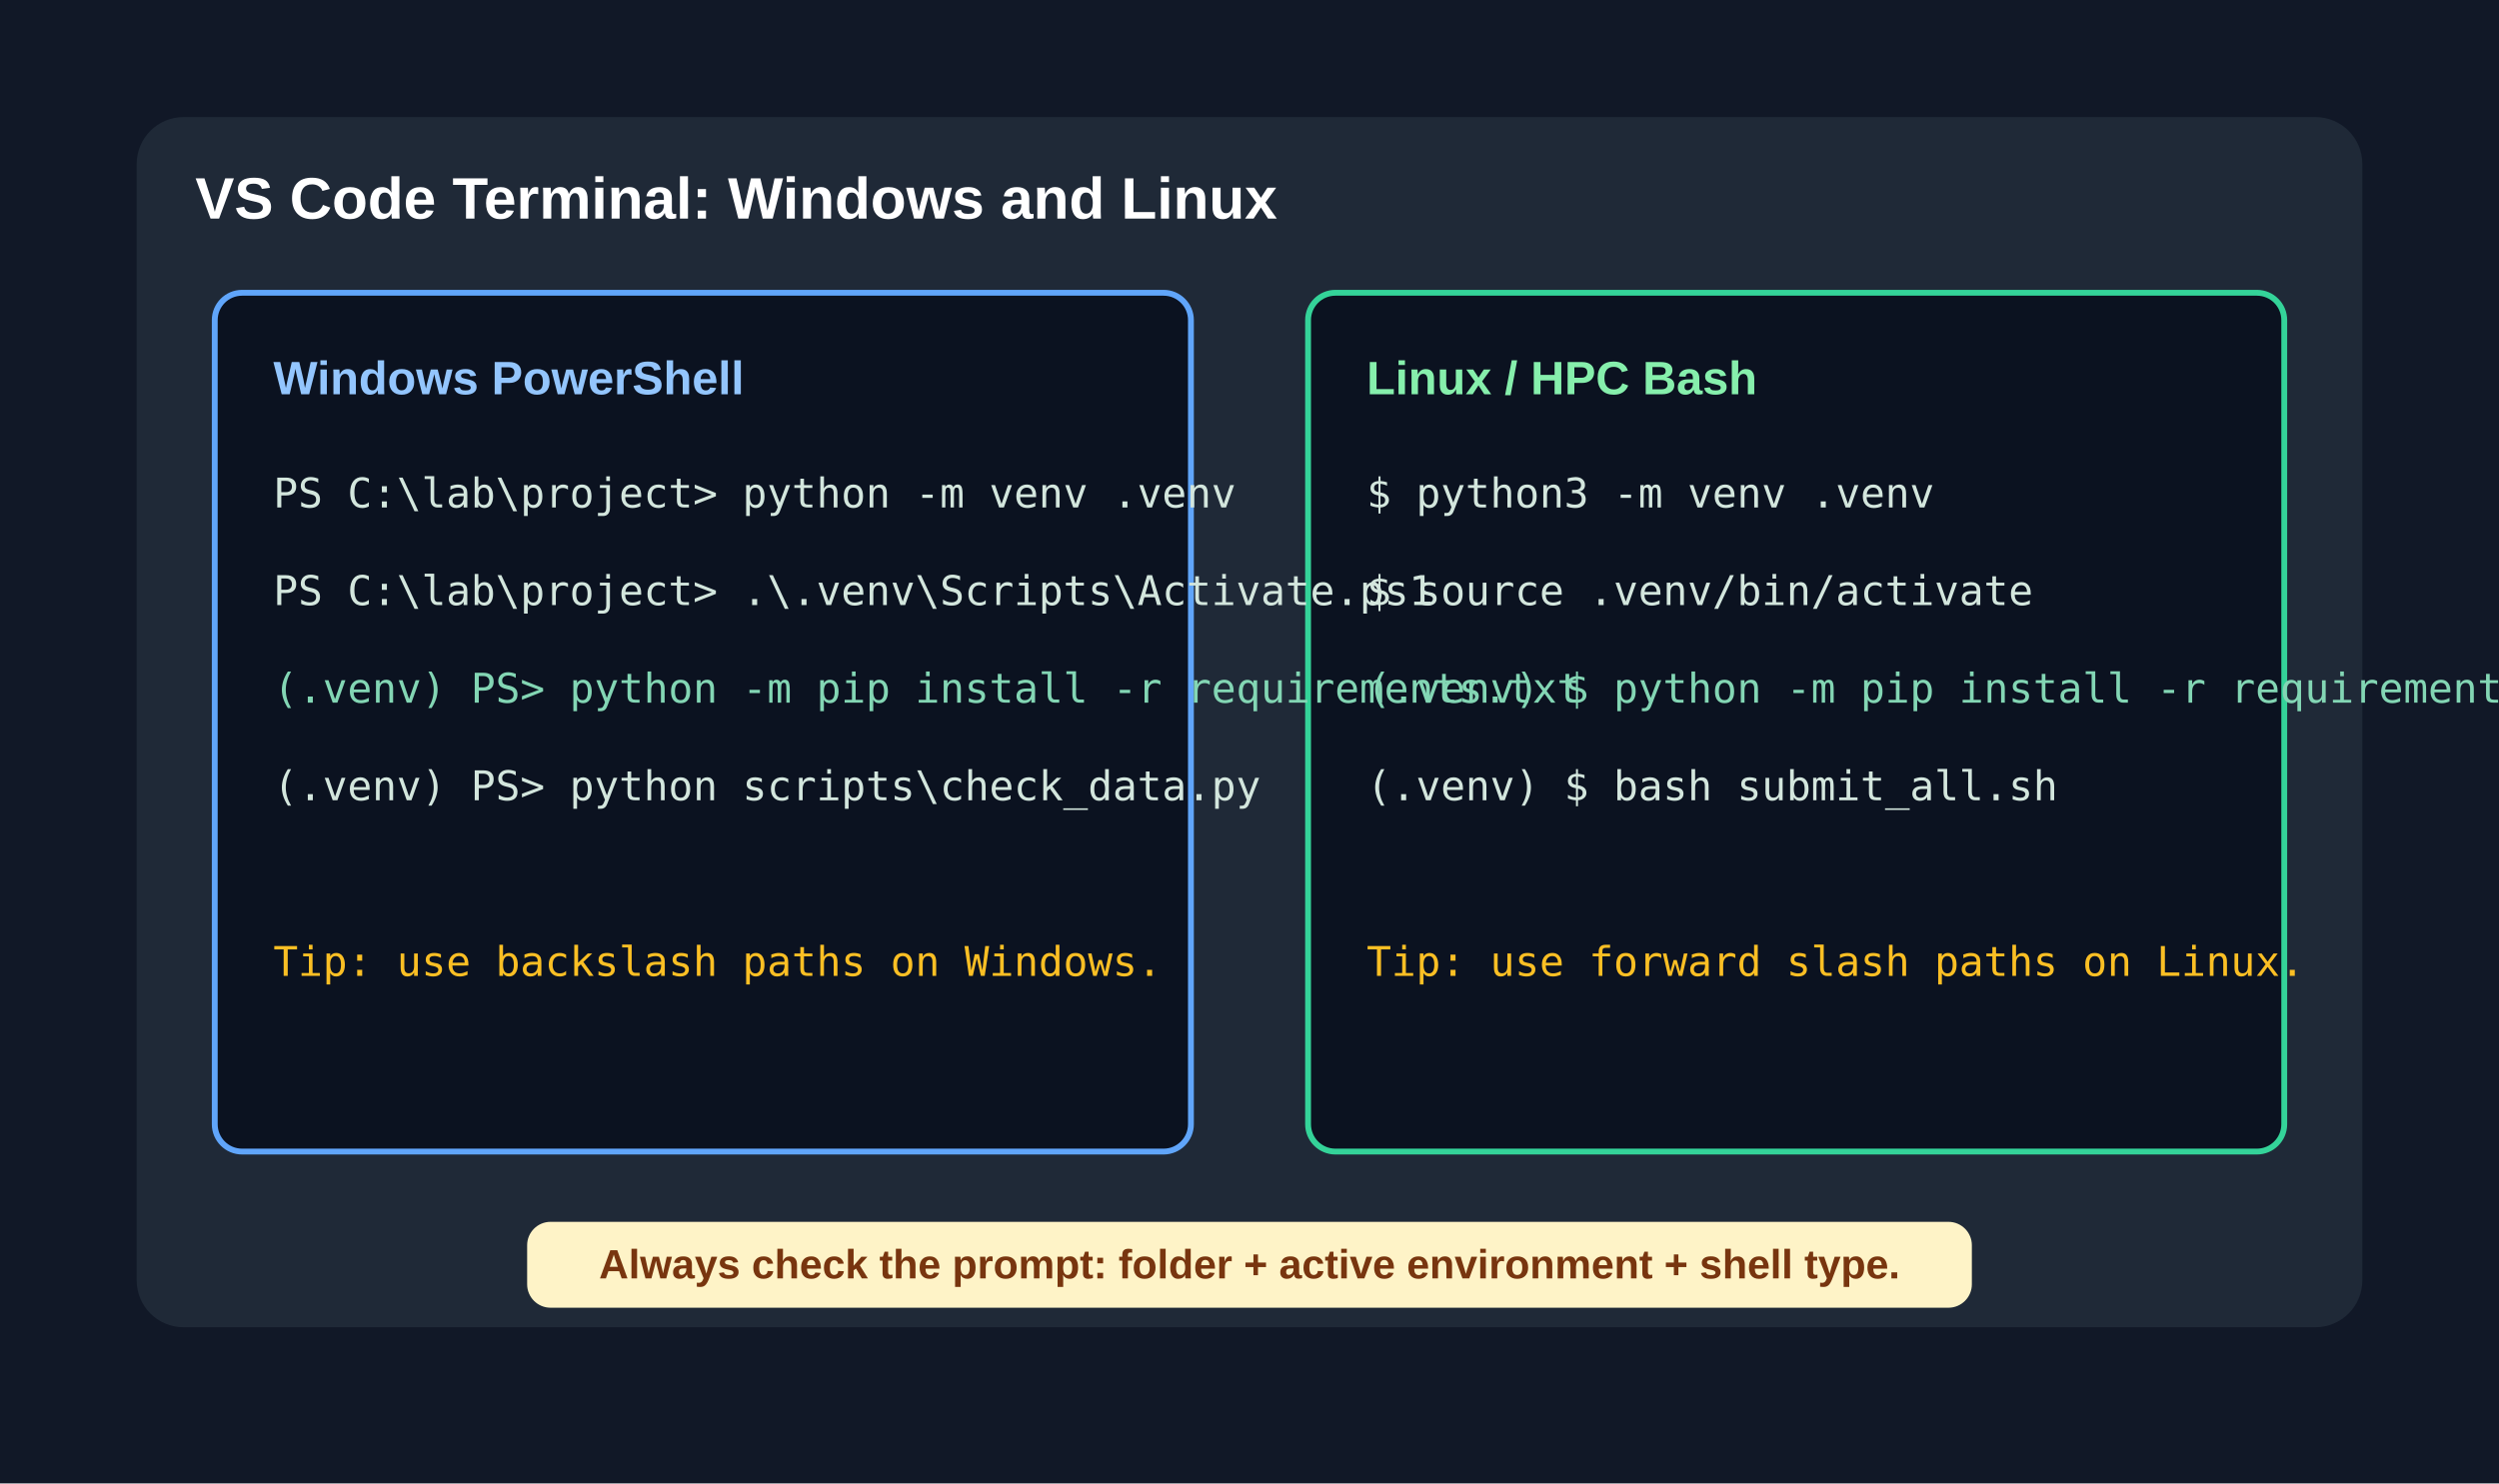
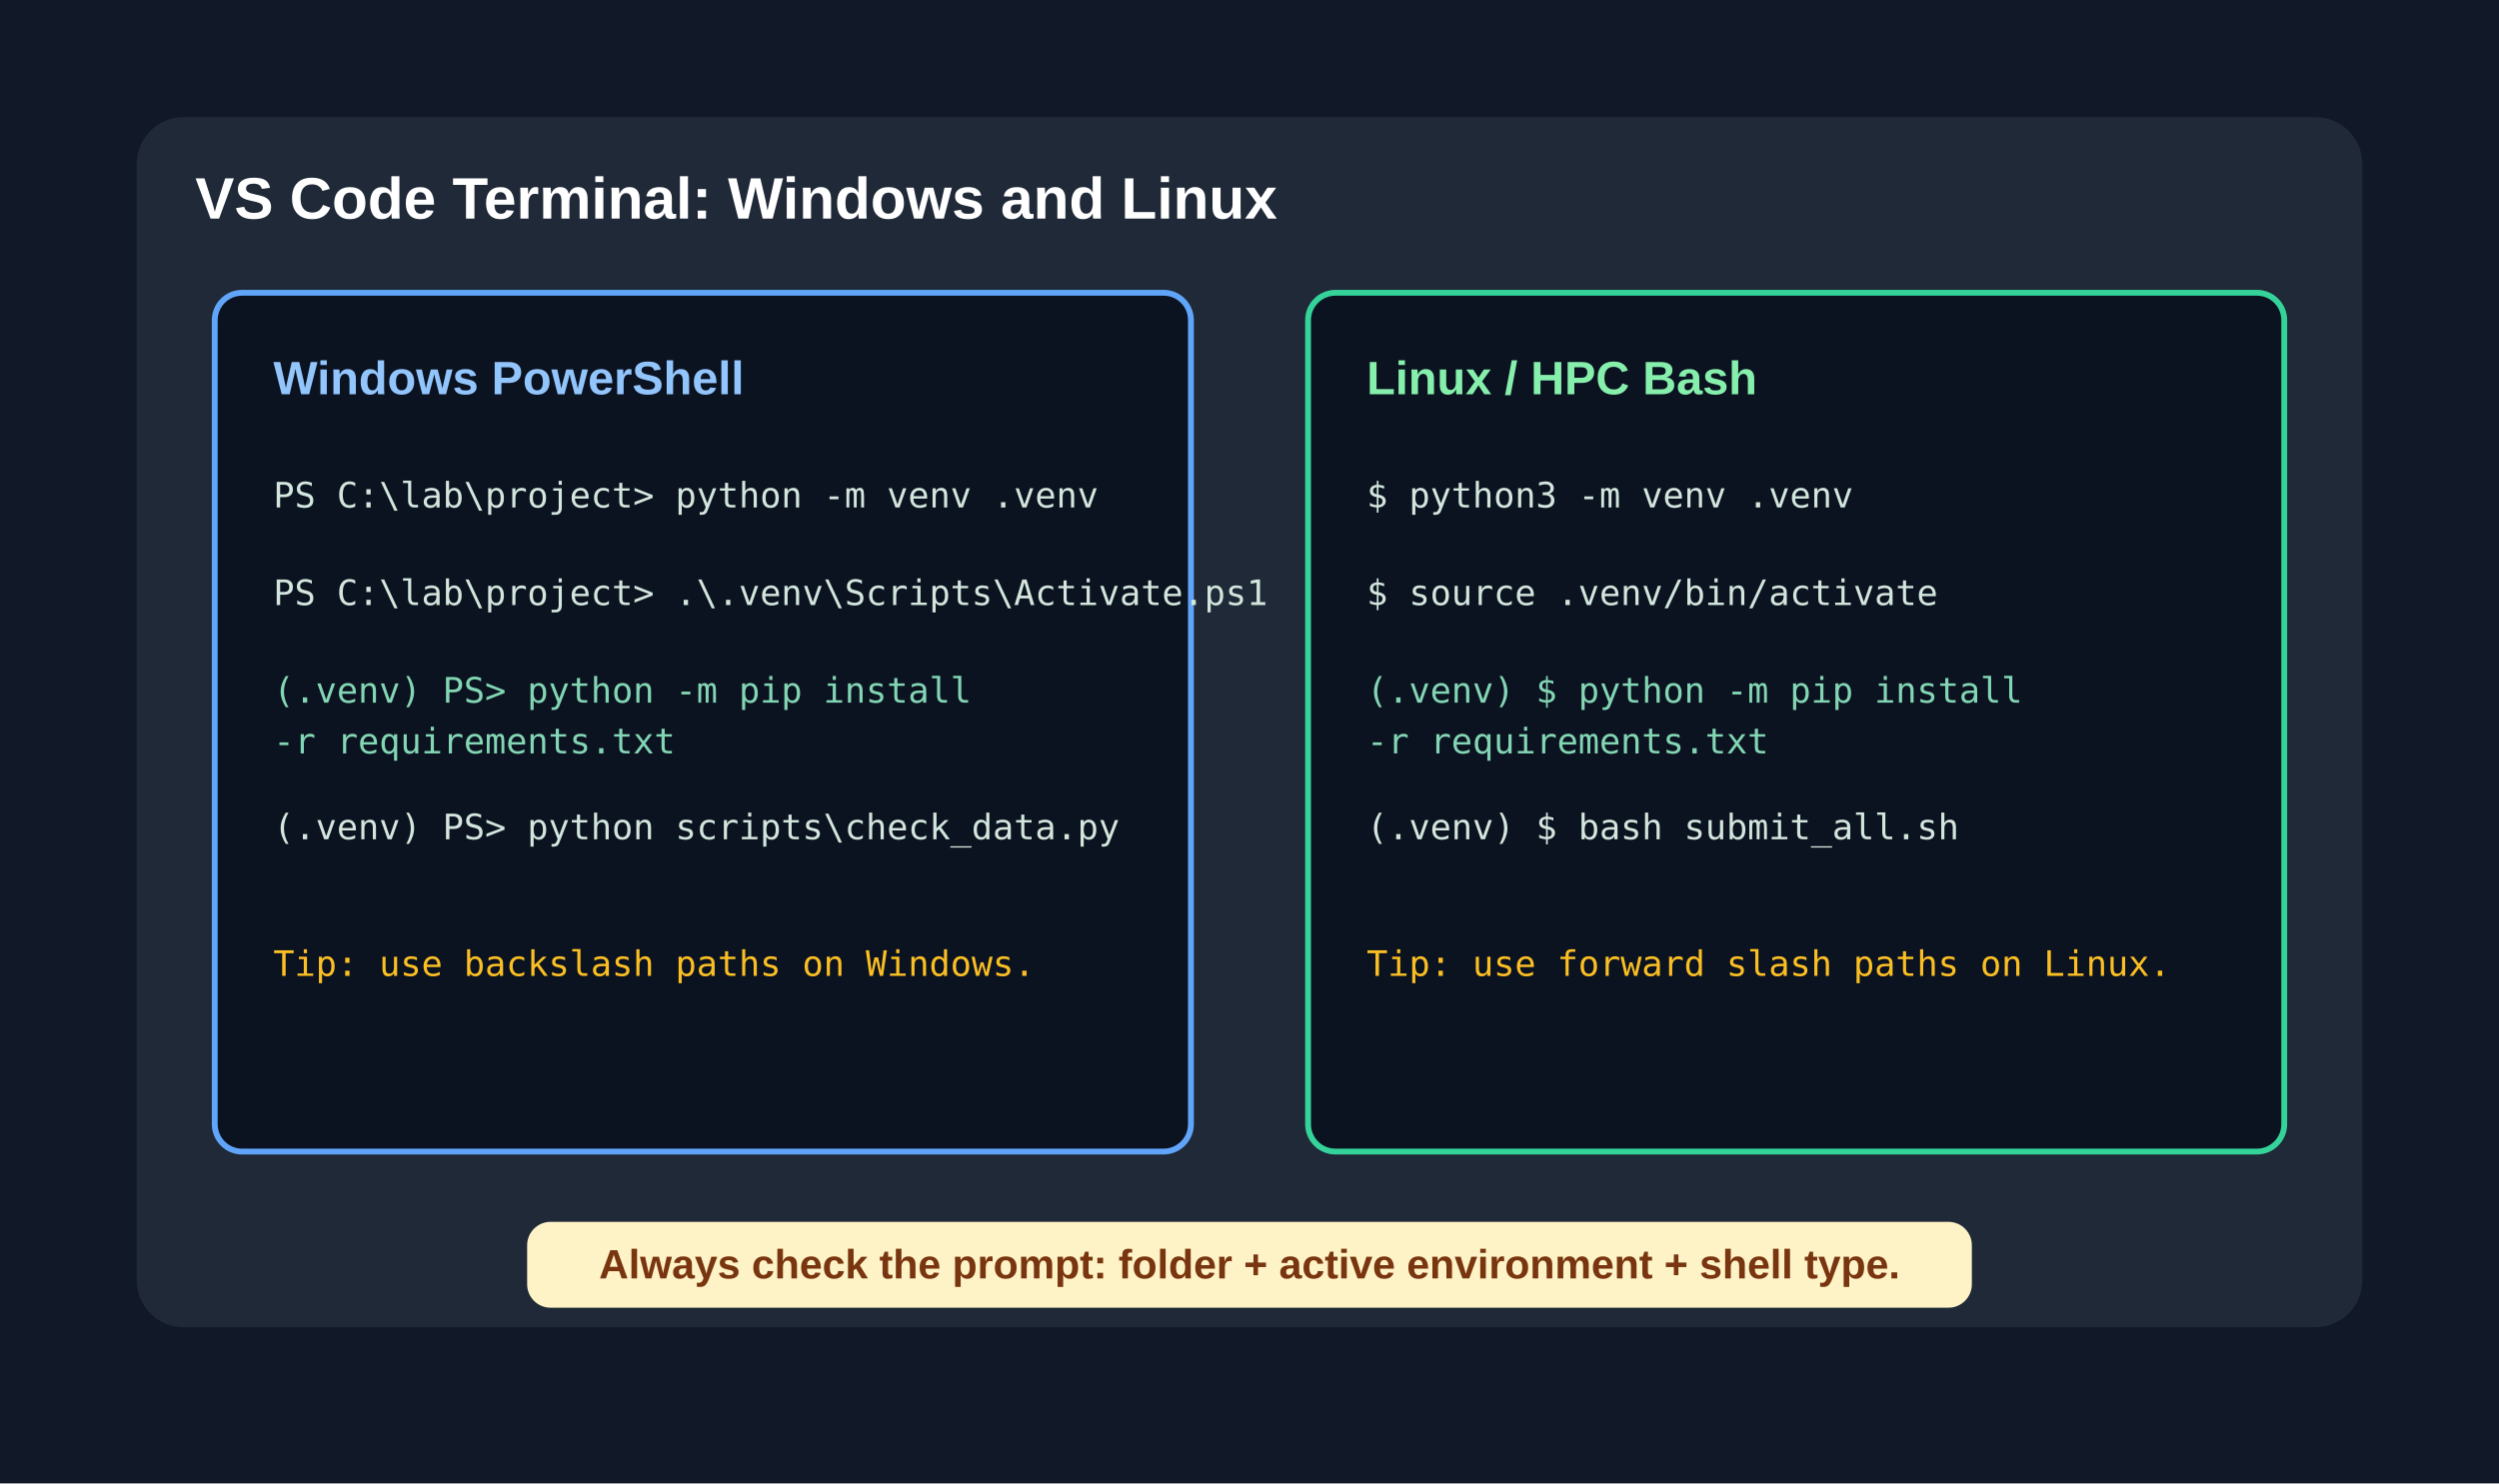
<svg xmlns="http://www.w3.org/2000/svg" viewBox="0 0 1280 760" role="img" aria-labelledby="title desc">
  <rect width="1280" height="760" fill="#111827" />
  <rect x="70" y="60" width="1140" height="620" rx="24" fill="#1f2937" />
  <text x="100" y="112" fill="#ffffff" font-family="Segoe UI, Arial" font-size="30" font-weight="700">VS Code Terminal: Windows and Linux</text>
  <rect x="110" y="150" width="500" height="440" rx="14" fill="#0b1220" stroke="#60a5fa" stroke-width="3" />
  <rect x="670" y="150" width="500" height="440" rx="14" fill="#0b1220" stroke="#34d399" stroke-width="3" />
  <text x="140" y="202" fill="#93c5fd" font-family="Segoe UI, Arial" font-size="24" font-weight="700">Windows PowerShell</text>
  <text x="700" y="202" fill="#86efac" font-family="Segoe UI, Arial" font-size="24" font-weight="700">Linux / HPC Bash</text>
-   <g font-family="Consolas, monospace" font-size="21">
+   <g font-family="Consolas, monospace" font-size="18">
    <text x="140" y="260" fill="#d3e6dd">PS C:\lab\project&gt; python -m venv .venv</text>
    <text x="140" y="310" fill="#d3e6dd">PS C:\lab\project&gt; .\.venv\Scripts\Activate.ps1</text>
-     <text x="140" y="360" fill="#83d6b4">(.venv) PS&gt; python -m pip install -r requirements.txt</text>
-     <text x="140" y="410" fill="#d3e6dd">(.venv) PS&gt; python scripts\check_data.py</text>
+     <text x="140" y="360" fill="#83d6b4">
+       <tspan x="140" dy="0">(.venv) PS&gt; python -m pip install</tspan>
+       <tspan x="140" dy="26">            -r requirements.txt</tspan>
+     </text>
+     <text x="140" y="430" fill="#d3e6dd">(.venv) PS&gt; python scripts\check_data.py</text>
    <text x="140" y="500" fill="#fbbf24">Tip: use backslash paths on Windows.</text>
    <text x="700" y="260" fill="#d3e6dd">$ python3 -m venv .venv</text>
    <text x="700" y="310" fill="#d3e6dd">$ source .venv/bin/activate</text>
-     <text x="700" y="360" fill="#83d6b4">(.venv) $ python -m pip install -r requirements.txt</text>
-     <text x="700" y="410" fill="#d3e6dd">(.venv) $ bash submit_all.sh</text>
+     <text x="700" y="360" fill="#83d6b4">
+       <tspan x="700" dy="0">(.venv) $ python -m pip install</tspan>
+       <tspan x="700" dy="26">          -r requirements.txt</tspan>
+     </text>
+     <text x="700" y="430" fill="#d3e6dd">(.venv) $ bash submit_all.sh</text>
    <text x="700" y="500" fill="#fbbf24">Tip: use forward slash paths on Linux.</text>
  </g>
  <rect x="270" y="626" width="740" height="44" rx="12" fill="#fef3c7" />
  <text x="640" y="655" text-anchor="middle" fill="#78350f" font-family="Segoe UI, Arial" font-size="21" font-weight="700">Always check the prompt: folder + active environment + shell type.</text>
</svg>
